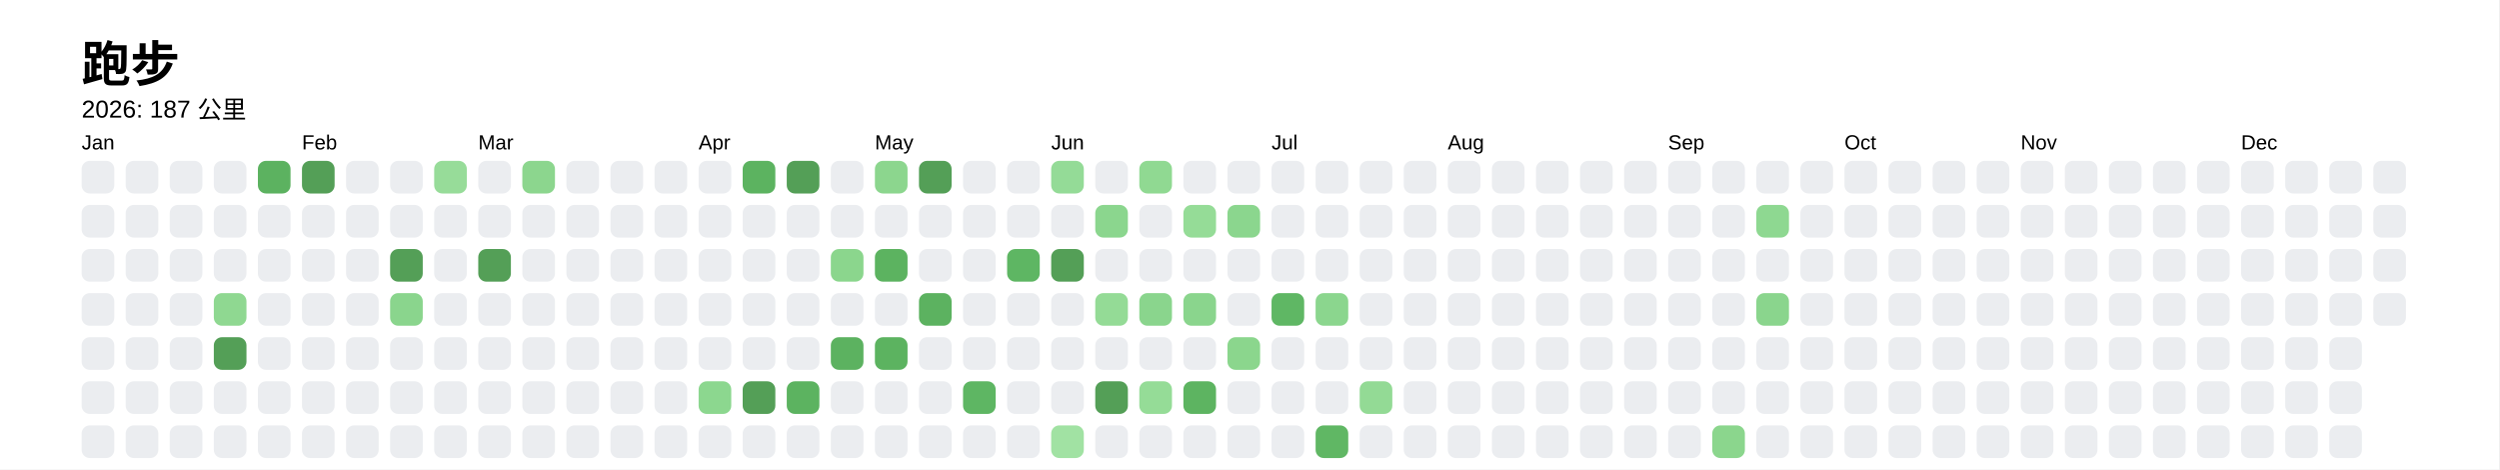
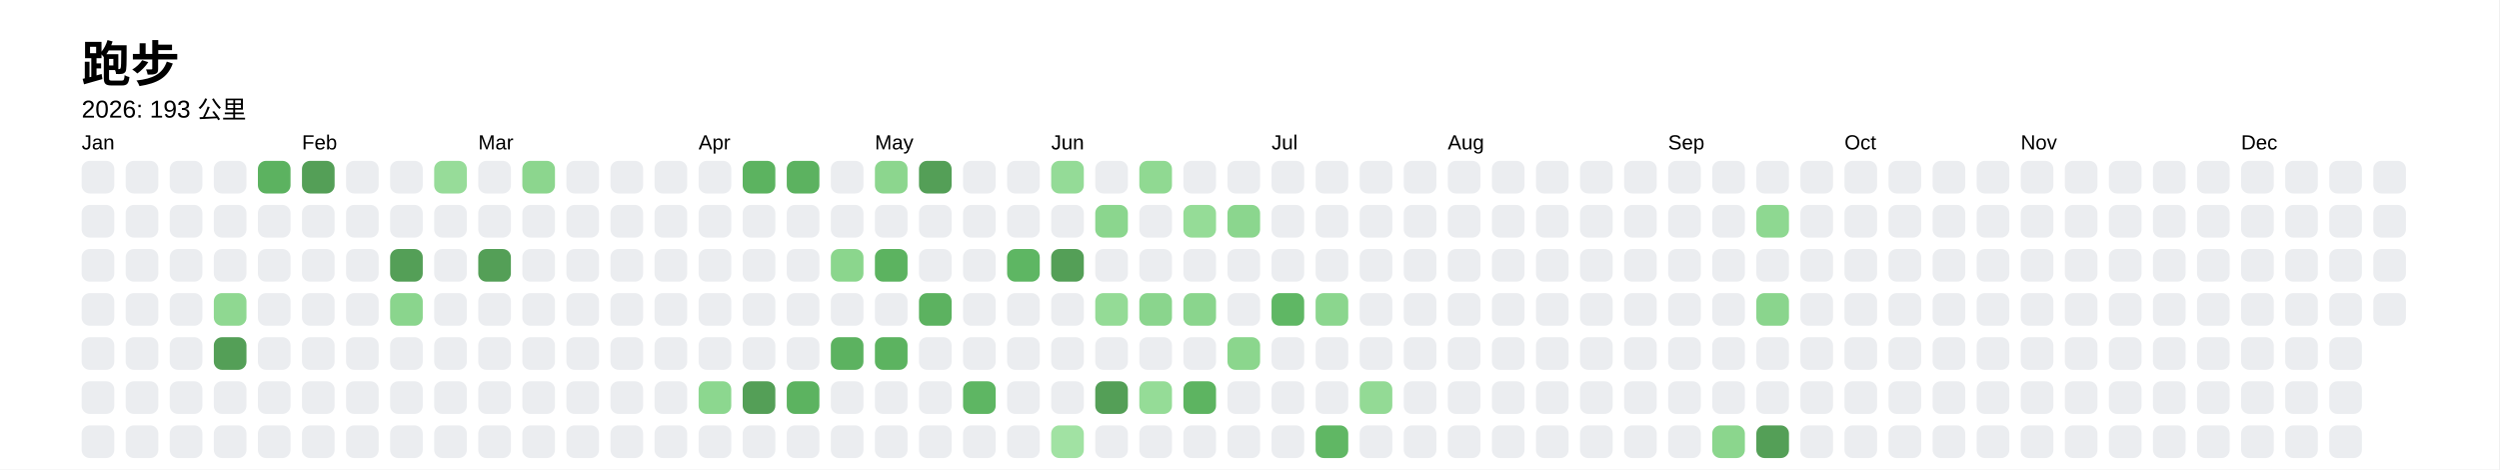
<svg xmlns="http://www.w3.org/2000/svg" baseProfile="full" height="57.5mm" version="1.1" viewBox="0,0,306.2,57.5" width="306.2mm">
  <defs />
  <rect fill="#FFFFFF" height="57.5" width="306.2" x="0" y="0" />
  <text fill="#000000" style="font-size:6px; font-family:Arial; font-weight:bold;" x="10" y="10">跑步</text>
-   <text fill="#000000" style="font-size:3px; font-family:Arial;" x="10" y="14.4">2026: 187 公里</text>
+   <text fill="#000000" style="font-size:3px; font-family:Arial;" x="10" y="14.4">2026: 193 公里</text>
  <text fill="#000000" style="font-size:2.5px; font-family:Arial" x="10" y="18.3">Jan</text>
  <rect fill="#EBEDF0" height="4" rx="1" ry="1" width="4" x="10" y="19.7" />
  <rect fill="#EBEDF0" height="4" rx="1" ry="1" width="4" x="10" y="25.1" />
  <rect fill="#EBEDF0" height="4" rx="1" ry="1" width="4" x="10" y="30.5" />
  <rect fill="#EBEDF0" height="4" rx="1" ry="1" width="4" x="10" y="35.9" />
  <rect fill="#EBEDF0" height="4" rx="1" ry="1" width="4" x="10" y="41.3" />
  <rect fill="#EBEDF0" height="4" rx="1" ry="1" width="4" x="10" y="46.7" />
  <rect fill="#EBEDF0" height="4" rx="1" ry="1" width="4" x="10" y="52.1" />
  <rect fill="#EBEDF0" height="4" rx="1" ry="1" width="4" x="15.4" y="19.7" />
  <rect fill="#EBEDF0" height="4" rx="1" ry="1" width="4" x="15.4" y="25.1" />
  <rect fill="#EBEDF0" height="4" rx="1" ry="1" width="4" x="15.4" y="30.5" />
  <rect fill="#EBEDF0" height="4" rx="1" ry="1" width="4" x="15.4" y="35.9" />
  <rect fill="#EBEDF0" height="4" rx="1" ry="1" width="4" x="15.4" y="41.3" />
  <rect fill="#EBEDF0" height="4" rx="1" ry="1" width="4" x="15.4" y="46.7" />
  <rect fill="#EBEDF0" height="4" rx="1" ry="1" width="4" x="15.4" y="52.1" />
  <rect fill="#EBEDF0" height="4" rx="1" ry="1" width="4" x="20.8" y="19.7" />
  <rect fill="#EBEDF0" height="4" rx="1" ry="1" width="4" x="20.8" y="25.1" />
  <rect fill="#EBEDF0" height="4" rx="1" ry="1" width="4" x="20.8" y="30.5" />
  <rect fill="#EBEDF0" height="4" rx="1" ry="1" width="4" x="20.8" y="35.9" />
  <rect fill="#EBEDF0" height="4" rx="1" ry="1" width="4" x="20.8" y="41.3" />
  <rect fill="#EBEDF0" height="4" rx="1" ry="1" width="4" x="20.8" y="46.7" />
  <rect fill="#EBEDF0" height="4" rx="1" ry="1" width="4" x="20.8" y="52.1" />
  <rect fill="#EBEDF0" height="4" rx="1" ry="1" width="4" x="26.2" y="19.7" />
  <rect fill="#EBEDF0" height="4" rx="1" ry="1" width="4" x="26.2" y="25.1" />
  <rect fill="#EBEDF0" height="4" rx="1" ry="1" width="4" x="26.2" y="30.5" />
  <rect fill="#8fd891" height="4" rx="1" ry="1" width="4" x="26.2" y="35.9" />
  <rect fill="#549F57" height="4" rx="1" ry="1" width="4" x="26.2" y="41.3" />
  <rect fill="#EBEDF0" height="4" rx="1" ry="1" width="4" x="26.2" y="46.7" />
  <rect fill="#EBEDF0" height="4" rx="1" ry="1" width="4" x="26.2" y="52.1" />
  <rect fill="#5cb260" height="4" rx="1" ry="1" width="4" x="31.6" y="19.7" />
  <rect fill="#EBEDF0" height="4" rx="1" ry="1" width="4" x="31.6" y="25.1" />
  <rect fill="#EBEDF0" height="4" rx="1" ry="1" width="4" x="31.6" y="30.5" />
  <rect fill="#EBEDF0" height="4" rx="1" ry="1" width="4" x="31.6" y="35.9" />
  <rect fill="#EBEDF0" height="4" rx="1" ry="1" width="4" x="31.6" y="41.3" />
  <rect fill="#EBEDF0" height="4" rx="1" ry="1" width="4" x="31.6" y="46.7" />
  <rect fill="#EBEDF0" height="4" rx="1" ry="1" width="4" x="31.6" y="52.1" />
  <text fill="#000000" style="font-size:2.5px; font-family:Arial" x="37.0" y="18.3">Feb</text>
  <rect fill="#549F57" height="4" rx="1" ry="1" width="4" x="37.0" y="19.7" />
  <rect fill="#EBEDF0" height="4" rx="1" ry="1" width="4" x="37.0" y="25.1" />
  <rect fill="#EBEDF0" height="4" rx="1" ry="1" width="4" x="37.0" y="30.5" />
  <rect fill="#EBEDF0" height="4" rx="1" ry="1" width="4" x="37.0" y="35.9" />
  <rect fill="#EBEDF0" height="4" rx="1" ry="1" width="4" x="37.0" y="41.3" />
  <rect fill="#EBEDF0" height="4" rx="1" ry="1" width="4" x="37.0" y="46.7" />
  <rect fill="#EBEDF0" height="4" rx="1" ry="1" width="4" x="37.0" y="52.1" />
  <rect fill="#EBEDF0" height="4" rx="1" ry="1" width="4" x="42.4" y="19.7" />
  <rect fill="#EBEDF0" height="4" rx="1" ry="1" width="4" x="42.4" y="25.1" />
  <rect fill="#EBEDF0" height="4" rx="1" ry="1" width="4" x="42.4" y="30.5" />
  <rect fill="#EBEDF0" height="4" rx="1" ry="1" width="4" x="42.4" y="35.9" />
  <rect fill="#EBEDF0" height="4" rx="1" ry="1" width="4" x="42.4" y="41.3" />
  <rect fill="#EBEDF0" height="4" rx="1" ry="1" width="4" x="42.4" y="46.7" />
  <rect fill="#EBEDF0" height="4" rx="1" ry="1" width="4" x="42.4" y="52.1" />
  <rect fill="#EBEDF0" height="4" rx="1" ry="1" width="4" x="47.8" y="19.7" />
  <rect fill="#EBEDF0" height="4" rx="1" ry="1" width="4" x="47.8" y="25.1" />
  <rect fill="#549F57" height="4" rx="1" ry="1" width="4" x="47.8" y="30.5" />
  <rect fill="#8ad58d" height="4" rx="1" ry="1" width="4" x="47.8" y="35.9" />
  <rect fill="#EBEDF0" height="4" rx="1" ry="1" width="4" x="47.8" y="41.3" />
  <rect fill="#EBEDF0" height="4" rx="1" ry="1" width="4" x="47.8" y="46.7" />
  <rect fill="#EBEDF0" height="4" rx="1" ry="1" width="4" x="47.8" y="52.1" />
  <rect fill="#97dc99" height="4" rx="1" ry="1" width="4" x="53.2" y="19.7" />
  <rect fill="#EBEDF0" height="4" rx="1" ry="1" width="4" x="53.2" y="25.1" />
  <rect fill="#EBEDF0" height="4" rx="1" ry="1" width="4" x="53.2" y="30.5" />
  <rect fill="#EBEDF0" height="4" rx="1" ry="1" width="4" x="53.2" y="35.9" />
  <rect fill="#EBEDF0" height="4" rx="1" ry="1" width="4" x="53.2" y="41.3" />
  <rect fill="#EBEDF0" height="4" rx="1" ry="1" width="4" x="53.2" y="46.7" />
  <rect fill="#EBEDF0" height="4" rx="1" ry="1" width="4" x="53.2" y="52.1" />
  <text fill="#000000" style="font-size:2.5px; font-family:Arial" x="58.6" y="18.3">Mar</text>
  <rect fill="#EBEDF0" height="4" rx="1" ry="1" width="4" x="58.6" y="19.7" />
  <rect fill="#EBEDF0" height="4" rx="1" ry="1" width="4" x="58.6" y="25.1" />
  <rect fill="#549F57" height="4" rx="1" ry="1" width="4" x="58.6" y="30.5" />
  <rect fill="#EBEDF0" height="4" rx="1" ry="1" width="4" x="58.6" y="35.9" />
  <rect fill="#EBEDF0" height="4" rx="1" ry="1" width="4" x="58.6" y="41.3" />
  <rect fill="#EBEDF0" height="4" rx="1" ry="1" width="4" x="58.6" y="46.7" />
  <rect fill="#EBEDF0" height="4" rx="1" ry="1" width="4" x="58.6" y="52.1" />
  <rect fill="#8cd68e" height="4" rx="1" ry="1" width="4" x="64" y="19.7" />
  <rect fill="#EBEDF0" height="4" rx="1" ry="1" width="4" x="64" y="25.1" />
  <rect fill="#EBEDF0" height="4" rx="1" ry="1" width="4" x="64" y="30.5" />
  <rect fill="#EBEDF0" height="4" rx="1" ry="1" width="4" x="64" y="35.9" />
  <rect fill="#EBEDF0" height="4" rx="1" ry="1" width="4" x="64" y="41.3" />
  <rect fill="#EBEDF0" height="4" rx="1" ry="1" width="4" x="64" y="46.7" />
  <rect fill="#EBEDF0" height="4" rx="1" ry="1" width="4" x="64" y="52.1" />
  <rect fill="#EBEDF0" height="4" rx="1" ry="1" width="4" x="69.4" y="19.7" />
  <rect fill="#EBEDF0" height="4" rx="1" ry="1" width="4" x="69.4" y="25.1" />
  <rect fill="#EBEDF0" height="4" rx="1" ry="1" width="4" x="69.4" y="30.5" />
  <rect fill="#EBEDF0" height="4" rx="1" ry="1" width="4" x="69.4" y="35.9" />
  <rect fill="#EBEDF0" height="4" rx="1" ry="1" width="4" x="69.4" y="41.3" />
  <rect fill="#EBEDF0" height="4" rx="1" ry="1" width="4" x="69.4" y="46.7" />
  <rect fill="#EBEDF0" height="4" rx="1" ry="1" width="4" x="69.4" y="52.1" />
  <rect fill="#EBEDF0" height="4" rx="1" ry="1" width="4" x="74.8" y="19.7" />
  <rect fill="#EBEDF0" height="4" rx="1" ry="1" width="4" x="74.8" y="25.1" />
  <rect fill="#EBEDF0" height="4" rx="1" ry="1" width="4" x="74.8" y="30.5" />
  <rect fill="#EBEDF0" height="4" rx="1" ry="1" width="4" x="74.8" y="35.9" />
  <rect fill="#EBEDF0" height="4" rx="1" ry="1" width="4" x="74.8" y="41.3" />
  <rect fill="#EBEDF0" height="4" rx="1" ry="1" width="4" x="74.8" y="46.7" />
  <rect fill="#EBEDF0" height="4" rx="1" ry="1" width="4" x="74.8" y="52.1" />
  <rect fill="#EBEDF0" height="4" rx="1" ry="1" width="4" x="80.2" y="19.7" />
  <rect fill="#EBEDF0" height="4" rx="1" ry="1" width="4" x="80.2" y="25.1" />
  <rect fill="#EBEDF0" height="4" rx="1" ry="1" width="4" x="80.2" y="30.5" />
  <rect fill="#EBEDF0" height="4" rx="1" ry="1" width="4" x="80.2" y="35.9" />
  <rect fill="#EBEDF0" height="4" rx="1" ry="1" width="4" x="80.2" y="41.3" />
  <rect fill="#EBEDF0" height="4" rx="1" ry="1" width="4" x="80.2" y="46.7" />
  <rect fill="#EBEDF0" height="4" rx="1" ry="1" width="4" x="80.2" y="52.1" />
  <text fill="#000000" style="font-size:2.5px; font-family:Arial" x="85.6" y="18.3">Apr</text>
  <rect fill="#EBEDF0" height="4" rx="1" ry="1" width="4" x="85.6" y="19.7" />
  <rect fill="#EBEDF0" height="4" rx="1" ry="1" width="4" x="85.6" y="25.1" />
  <rect fill="#EBEDF0" height="4" rx="1" ry="1" width="4" x="85.6" y="30.5" />
  <rect fill="#EBEDF0" height="4" rx="1" ry="1" width="4" x="85.6" y="35.9" />
  <rect fill="#EBEDF0" height="4" rx="1" ry="1" width="4" x="85.6" y="41.3" />
  <rect fill="#8cd78f" height="4" rx="1" ry="1" width="4" x="85.6" y="46.7" />
  <rect fill="#EBEDF0" height="4" rx="1" ry="1" width="4" x="85.6" y="52.1" />
  <rect fill="#5cb360" height="4" rx="1" ry="1" width="4" x="91" y="19.7" />
  <rect fill="#EBEDF0" height="4" rx="1" ry="1" width="4" x="91" y="25.1" />
  <rect fill="#EBEDF0" height="4" rx="1" ry="1" width="4" x="91" y="30.5" />
  <rect fill="#EBEDF0" height="4" rx="1" ry="1" width="4" x="91" y="35.9" />
  <rect fill="#EBEDF0" height="4" rx="1" ry="1" width="4" x="91" y="41.3" />
  <rect fill="#549F57" height="4" rx="1" ry="1" width="4" x="91" y="46.7" />
  <rect fill="#EBEDF0" height="4" rx="1" ry="1" width="4" x="91" y="52.1" />
-   <rect fill="#549F57" height="4" rx="1" ry="1" width="4" x="96.4" y="19.7" />
+   <rect fill="#5cb260" height="4" rx="1" ry="1" width="4" x="96.4" y="19.7" />
  <rect fill="#EBEDF0" height="4" rx="1" ry="1" width="4" x="96.4" y="25.1" />
  <rect fill="#EBEDF0" height="4" rx="1" ry="1" width="4" x="96.4" y="30.5" />
  <rect fill="#EBEDF0" height="4" rx="1" ry="1" width="4" x="96.4" y="35.9" />
  <rect fill="#EBEDF0" height="4" rx="1" ry="1" width="4" x="96.4" y="41.3" />
  <rect fill="#5cb360" height="4" rx="1" ry="1" width="4" x="96.4" y="46.7" />
  <rect fill="#EBEDF0" height="4" rx="1" ry="1" width="4" x="96.4" y="52.1" />
  <rect fill="#EBEDF0" height="4" rx="1" ry="1" width="4" x="101.8" y="19.7" />
  <rect fill="#EBEDF0" height="4" rx="1" ry="1" width="4" x="101.8" y="25.1" />
  <rect fill="#8bd68d" height="4" rx="1" ry="1" width="4" x="101.8" y="30.5" />
  <rect fill="#EBEDF0" height="4" rx="1" ry="1" width="4" x="101.8" y="35.9" />
  <rect fill="#5cb260" height="4" rx="1" ry="1" width="4" x="101.8" y="41.3" />
  <rect fill="#EBEDF0" height="4" rx="1" ry="1" width="4" x="101.8" y="46.7" />
  <rect fill="#EBEDF0" height="4" rx="1" ry="1" width="4" x="101.8" y="52.1" />
  <text fill="#000000" style="font-size:2.5px; font-family:Arial" x="107.2" y="18.3">May</text>
  <rect fill="#8cd68e" height="4" rx="1" ry="1" width="4" x="107.2" y="19.7" />
  <rect fill="#EBEDF0" height="4" rx="1" ry="1" width="4" x="107.2" y="25.1" />
  <rect fill="#5cb360" height="4" rx="1" ry="1" width="4" x="107.2" y="30.5" />
  <rect fill="#EBEDF0" height="4" rx="1" ry="1" width="4" x="107.2" y="35.9" />
  <rect fill="#5cb360" height="4" rx="1" ry="1" width="4" x="107.2" y="41.3" />
  <rect fill="#EBEDF0" height="4" rx="1" ry="1" width="4" x="107.2" y="46.7" />
  <rect fill="#EBEDF0" height="4" rx="1" ry="1" width="4" x="107.2" y="52.1" />
  <rect fill="#549F57" height="4" rx="1" ry="1" width="4" x="112.6" y="19.7" />
  <rect fill="#EBEDF0" height="4" rx="1" ry="1" width="4" x="112.6" y="25.1" />
  <rect fill="#EBEDF0" height="4" rx="1" ry="1" width="4" x="112.6" y="30.5" />
  <rect fill="#5cb260" height="4" rx="1" ry="1" width="4" x="112.6" y="35.9" />
  <rect fill="#EBEDF0" height="4" rx="1" ry="1" width="4" x="112.6" y="41.3" />
  <rect fill="#EBEDF0" height="4" rx="1" ry="1" width="4" x="112.6" y="46.7" />
  <rect fill="#EBEDF0" height="4" rx="1" ry="1" width="4" x="112.6" y="52.1" />
  <rect fill="#EBEDF0" height="4" rx="1" ry="1" width="4" x="118" y="19.7" />
  <rect fill="#EBEDF0" height="4" rx="1" ry="1" width="4" x="118" y="25.1" />
  <rect fill="#EBEDF0" height="4" rx="1" ry="1" width="4" x="118" y="30.5" />
  <rect fill="#EBEDF0" height="4" rx="1" ry="1" width="4" x="118" y="35.9" />
  <rect fill="#EBEDF0" height="4" rx="1" ry="1" width="4" x="118" y="41.3" />
  <rect fill="#5eb663" height="4" rx="1" ry="1" width="4" x="118" y="46.7" />
  <rect fill="#EBEDF0" height="4" rx="1" ry="1" width="4" x="118" y="52.1" />
  <rect fill="#EBEDF0" height="4" rx="1" ry="1" width="4" x="123.4" y="19.7" />
  <rect fill="#EBEDF0" height="4" rx="1" ry="1" width="4" x="123.4" y="25.1" />
  <rect fill="#5eb663" height="4" rx="1" ry="1" width="4" x="123.4" y="30.5" />
  <rect fill="#EBEDF0" height="4" rx="1" ry="1" width="4" x="123.4" y="35.9" />
  <rect fill="#EBEDF0" height="4" rx="1" ry="1" width="4" x="123.4" y="41.3" />
  <rect fill="#EBEDF0" height="4" rx="1" ry="1" width="4" x="123.4" y="46.7" />
  <rect fill="#EBEDF0" height="4" rx="1" ry="1" width="4" x="123.4" y="52.1" />
  <text fill="#000000" style="font-size:2.5px; font-family:Arial" x="128.8" y="18.3">Jun</text>
  <rect fill="#94db97" height="4" rx="1" ry="1" width="4" x="128.8" y="19.7" />
  <rect fill="#EBEDF0" height="4" rx="1" ry="1" width="4" x="128.8" y="25.1" />
  <rect fill="#549F57" height="4" rx="1" ry="1" width="4" x="128.8" y="30.5" />
  <rect fill="#EBEDF0" height="4" rx="1" ry="1" width="4" x="128.8" y="35.9" />
  <rect fill="#EBEDF0" height="4" rx="1" ry="1" width="4" x="128.8" y="41.3" />
  <rect fill="#EBEDF0" height="4" rx="1" ry="1" width="4" x="128.8" y="46.7" />
  <rect fill="#a1e2a3" height="4" rx="1" ry="1" width="4" x="128.8" y="52.1" />
  <rect fill="#EBEDF0" height="4" rx="1" ry="1" width="4" x="134.2" y="19.7" />
  <rect fill="#8bd68e" height="4" rx="1" ry="1" width="4" x="134.2" y="25.1" />
  <rect fill="#EBEDF0" height="4" rx="1" ry="1" width="4" x="134.2" y="30.5" />
  <rect fill="#94db96" height="4" rx="1" ry="1" width="4" x="134.2" y="35.9" />
  <rect fill="#EBEDF0" height="4" rx="1" ry="1" width="4" x="134.2" y="41.3" />
  <rect fill="#549F57" height="4" rx="1" ry="1" width="4" x="134.2" y="46.7" />
  <rect fill="#EBEDF0" height="4" rx="1" ry="1" width="4" x="134.2" y="52.1" />
  <rect fill="#90d992" height="4" rx="1" ry="1" width="4" x="139.6" y="19.7" />
  <rect fill="#EBEDF0" height="4" rx="1" ry="1" width="4" x="139.6" y="25.1" />
  <rect fill="#EBEDF0" height="4" rx="1" ry="1" width="4" x="139.6" y="30.5" />
  <rect fill="#8ad58d" height="4" rx="1" ry="1" width="4" x="139.6" y="35.9" />
  <rect fill="#EBEDF0" height="4" rx="1" ry="1" width="4" x="139.6" y="41.3" />
  <rect fill="#95dc97" height="4" rx="1" ry="1" width="4" x="139.6" y="46.7" />
  <rect fill="#EBEDF0" height="4" rx="1" ry="1" width="4" x="139.6" y="52.1" />
  <rect fill="#EBEDF0" height="4" rx="1" ry="1" width="4" x="145" y="19.7" />
  <rect fill="#95dc97" height="4" rx="1" ry="1" width="4" x="145" y="25.1" />
  <rect fill="#EBEDF0" height="4" rx="1" ry="1" width="4" x="145" y="30.5" />
  <rect fill="#8ad58d" height="4" rx="1" ry="1" width="4" x="145" y="35.9" />
  <rect fill="#EBEDF0" height="4" rx="1" ry="1" width="4" x="145" y="41.3" />
  <rect fill="#5db461" height="4" rx="1" ry="1" width="4" x="145" y="46.7" />
  <rect fill="#EBEDF0" height="4" rx="1" ry="1" width="4" x="145" y="52.1" />
  <rect fill="#EBEDF0" height="4" rx="1" ry="1" width="4" x="150.4" y="19.7" />
  <rect fill="#8bd68e" height="4" rx="1" ry="1" width="4" x="150.4" y="25.1" />
  <rect fill="#EBEDF0" height="4" rx="1" ry="1" width="4" x="150.4" y="30.5" />
  <rect fill="#EBEDF0" height="4" rx="1" ry="1" width="4" x="150.4" y="35.9" />
  <rect fill="#8bd68d" height="4" rx="1" ry="1" width="4" x="150.4" y="41.3" />
  <rect fill="#EBEDF0" height="4" rx="1" ry="1" width="4" x="150.4" y="46.7" />
  <rect fill="#EBEDF0" height="4" rx="1" ry="1" width="4" x="150.4" y="52.1" />
  <text fill="#000000" style="font-size:2.5px; font-family:Arial" x="155.8" y="18.3">Jul</text>
  <rect fill="#EBEDF0" height="4" rx="1" ry="1" width="4" x="155.8" y="19.7" />
  <rect fill="#EBEDF0" height="4" rx="1" ry="1" width="4" x="155.8" y="25.1" />
  <rect fill="#EBEDF0" height="4" rx="1" ry="1" width="4" x="155.8" y="30.5" />
  <rect fill="#5fb764" height="4" rx="1" ry="1" width="4" x="155.8" y="35.9" />
  <rect fill="#EBEDF0" height="4" rx="1" ry="1" width="4" x="155.8" y="41.3" />
  <rect fill="#EBEDF0" height="4" rx="1" ry="1" width="4" x="155.8" y="46.7" />
  <rect fill="#EBEDF0" height="4" rx="1" ry="1" width="4" x="155.8" y="52.1" />
  <rect fill="#EBEDF0" height="4" rx="1" ry="1" width="4" x="161.2" y="19.7" />
  <rect fill="#EBEDF0" height="4" rx="1" ry="1" width="4" x="161.2" y="25.1" />
  <rect fill="#EBEDF0" height="4" rx="1" ry="1" width="4" x="161.2" y="30.5" />
  <rect fill="#8bd68e" height="4" rx="1" ry="1" width="4" x="161.2" y="35.9" />
  <rect fill="#EBEDF0" height="4" rx="1" ry="1" width="4" x="161.2" y="41.3" />
  <rect fill="#EBEDF0" height="4" rx="1" ry="1" width="4" x="161.2" y="46.7" />
  <rect fill="#60b764" height="4" rx="1" ry="1" width="4" x="161.2" y="52.1" />
  <rect fill="#EBEDF0" height="4" rx="1" ry="1" width="4" x="166.6" y="19.7" />
  <rect fill="#EBEDF0" height="4" rx="1" ry="1" width="4" x="166.6" y="25.1" />
  <rect fill="#EBEDF0" height="4" rx="1" ry="1" width="4" x="166.6" y="30.5" />
  <rect fill="#EBEDF0" height="4" rx="1" ry="1" width="4" x="166.6" y="35.9" />
  <rect fill="#EBEDF0" height="4" rx="1" ry="1" width="4" x="166.6" y="41.3" />
  <rect fill="#93da95" height="4" rx="1" ry="1" width="4" x="166.6" y="46.7" />
  <rect fill="#EBEDF0" height="4" rx="1" ry="1" width="4" x="166.6" y="52.1" />
  <rect fill="#EBEDF0" height="4" rx="1" ry="1" width="4" x="172" y="19.7" />
  <rect fill="#EBEDF0" height="4" rx="1" ry="1" width="4" x="172" y="25.1" />
  <rect fill="#EBEDF0" height="4" rx="1" ry="1" width="4" x="172" y="30.5" />
  <rect fill="#EBEDF0" height="4" rx="1" ry="1" width="4" x="172" y="35.9" />
  <rect fill="#EBEDF0" height="4" rx="1" ry="1" width="4" x="172" y="41.3" />
  <rect fill="#EBEDF0" height="4" rx="1" ry="1" width="4" x="172" y="46.7" />
  <rect fill="#EBEDF0" height="4" rx="1" ry="1" width="4" x="172" y="52.1" />
  <text fill="#000000" style="font-size:2.5px; font-family:Arial" x="177.4" y="18.3">Aug</text>
  <rect fill="#EBEDF0" height="4" rx="1" ry="1" width="4" x="177.4" y="19.7" />
  <rect fill="#EBEDF0" height="4" rx="1" ry="1" width="4" x="177.4" y="25.1" />
  <rect fill="#EBEDF0" height="4" rx="1" ry="1" width="4" x="177.4" y="30.5" />
  <rect fill="#EBEDF0" height="4" rx="1" ry="1" width="4" x="177.4" y="35.9" />
  <rect fill="#EBEDF0" height="4" rx="1" ry="1" width="4" x="177.4" y="41.3" />
  <rect fill="#EBEDF0" height="4" rx="1" ry="1" width="4" x="177.4" y="46.7" />
  <rect fill="#EBEDF0" height="4" rx="1" ry="1" width="4" x="177.4" y="52.1" />
  <rect fill="#EBEDF0" height="4" rx="1" ry="1" width="4" x="182.8" y="19.7" />
  <rect fill="#EBEDF0" height="4" rx="1" ry="1" width="4" x="182.8" y="25.1" />
  <rect fill="#EBEDF0" height="4" rx="1" ry="1" width="4" x="182.8" y="30.5" />
  <rect fill="#EBEDF0" height="4" rx="1" ry="1" width="4" x="182.8" y="35.9" />
  <rect fill="#EBEDF0" height="4" rx="1" ry="1" width="4" x="182.8" y="41.3" />
  <rect fill="#EBEDF0" height="4" rx="1" ry="1" width="4" x="182.8" y="46.7" />
  <rect fill="#EBEDF0" height="4" rx="1" ry="1" width="4" x="182.8" y="52.1" />
  <rect fill="#EBEDF0" height="4" rx="1" ry="1" width="4" x="188.2" y="19.7" />
  <rect fill="#EBEDF0" height="4" rx="1" ry="1" width="4" x="188.2" y="25.1" />
  <rect fill="#EBEDF0" height="4" rx="1" ry="1" width="4" x="188.2" y="30.5" />
  <rect fill="#EBEDF0" height="4" rx="1" ry="1" width="4" x="188.2" y="35.9" />
  <rect fill="#EBEDF0" height="4" rx="1" ry="1" width="4" x="188.2" y="41.3" />
  <rect fill="#EBEDF0" height="4" rx="1" ry="1" width="4" x="188.2" y="46.7" />
  <rect fill="#EBEDF0" height="4" rx="1" ry="1" width="4" x="188.2" y="52.1" />
  <rect fill="#EBEDF0" height="4" rx="1" ry="1" width="4" x="193.6" y="19.7" />
  <rect fill="#EBEDF0" height="4" rx="1" ry="1" width="4" x="193.6" y="25.1" />
  <rect fill="#EBEDF0" height="4" rx="1" ry="1" width="4" x="193.6" y="30.5" />
  <rect fill="#EBEDF0" height="4" rx="1" ry="1" width="4" x="193.6" y="35.9" />
  <rect fill="#EBEDF0" height="4" rx="1" ry="1" width="4" x="193.6" y="41.3" />
  <rect fill="#EBEDF0" height="4" rx="1" ry="1" width="4" x="193.6" y="46.7" />
  <rect fill="#EBEDF0" height="4" rx="1" ry="1" width="4" x="193.6" y="52.1" />
  <rect fill="#EBEDF0" height="4" rx="1" ry="1" width="4" x="199" y="19.7" />
  <rect fill="#EBEDF0" height="4" rx="1" ry="1" width="4" x="199" y="25.1" />
  <rect fill="#EBEDF0" height="4" rx="1" ry="1" width="4" x="199" y="30.5" />
  <rect fill="#EBEDF0" height="4" rx="1" ry="1" width="4" x="199" y="35.9" />
  <rect fill="#EBEDF0" height="4" rx="1" ry="1" width="4" x="199" y="41.3" />
  <rect fill="#EBEDF0" height="4" rx="1" ry="1" width="4" x="199" y="46.7" />
  <rect fill="#EBEDF0" height="4" rx="1" ry="1" width="4" x="199" y="52.1" />
  <text fill="#000000" style="font-size:2.5px; font-family:Arial" x="204.4" y="18.3">Sep</text>
  <rect fill="#EBEDF0" height="4" rx="1" ry="1" width="4" x="204.4" y="19.7" />
  <rect fill="#EBEDF0" height="4" rx="1" ry="1" width="4" x="204.4" y="25.1" />
  <rect fill="#EBEDF0" height="4" rx="1" ry="1" width="4" x="204.4" y="30.5" />
  <rect fill="#EBEDF0" height="4" rx="1" ry="1" width="4" x="204.4" y="35.9" />
  <rect fill="#EBEDF0" height="4" rx="1" ry="1" width="4" x="204.4" y="41.3" />
  <rect fill="#EBEDF0" height="4" rx="1" ry="1" width="4" x="204.4" y="46.7" />
  <rect fill="#EBEDF0" height="4" rx="1" ry="1" width="4" x="204.4" y="52.1" />
  <rect fill="#EBEDF0" height="4" rx="1" ry="1" width="4" x="209.8" y="19.7" />
  <rect fill="#EBEDF0" height="4" rx="1" ry="1" width="4" x="209.8" y="25.1" />
  <rect fill="#EBEDF0" height="4" rx="1" ry="1" width="4" x="209.8" y="30.5" />
  <rect fill="#EBEDF0" height="4" rx="1" ry="1" width="4" x="209.8" y="35.9" />
  <rect fill="#EBEDF0" height="4" rx="1" ry="1" width="4" x="209.8" y="41.3" />
  <rect fill="#EBEDF0" height="4" rx="1" ry="1" width="4" x="209.8" y="46.7" />
  <rect fill="#8bd68d" height="4" rx="1" ry="1" width="4" x="209.8" y="52.1" />
  <rect fill="#EBEDF0" height="4" rx="1" ry="1" width="4" x="215.2" y="19.7" />
  <rect fill="#8ed891" height="4" rx="1" ry="1" width="4" x="215.2" y="25.1" />
  <rect fill="#EBEDF0" height="4" rx="1" ry="1" width="4" x="215.2" y="30.5" />
  <rect fill="#8ad58d" height="4" rx="1" ry="1" width="4" x="215.2" y="35.9" />
  <rect fill="#EBEDF0" height="4" rx="1" ry="1" width="4" x="215.2" y="41.3" />
  <rect fill="#EBEDF0" height="4" rx="1" ry="1" width="4" x="215.2" y="46.7" />
-   <rect fill="#EBEDF0" height="4" rx="1" ry="1" width="4" x="215.2" y="52.1" />
+   <rect fill="#549F57" height="4" rx="1" ry="1" width="4" x="215.2" y="52.1" />
  <rect fill="#EBEDF0" height="4" rx="1" ry="1" width="4" x="220.6" y="19.7" />
  <rect fill="#EBEDF0" height="4" rx="1" ry="1" width="4" x="220.6" y="25.1" />
  <rect fill="#EBEDF0" height="4" rx="1" ry="1" width="4" x="220.6" y="30.5" />
  <rect fill="#EBEDF0" height="4" rx="1" ry="1" width="4" x="220.6" y="35.9" />
  <rect fill="#EBEDF0" height="4" rx="1" ry="1" width="4" x="220.6" y="41.3" />
  <rect fill="#EBEDF0" height="4" rx="1" ry="1" width="4" x="220.6" y="46.7" />
  <rect fill="#EBEDF0" height="4" rx="1" ry="1" width="4" x="220.6" y="52.1" />
  <text fill="#000000" style="font-size:2.5px; font-family:Arial" x="226" y="18.3">Oct</text>
  <rect fill="#EBEDF0" height="4" rx="1" ry="1" width="4" x="226" y="19.7" />
  <rect fill="#EBEDF0" height="4" rx="1" ry="1" width="4" x="226" y="25.1" />
  <rect fill="#EBEDF0" height="4" rx="1" ry="1" width="4" x="226" y="30.5" />
  <rect fill="#EBEDF0" height="4" rx="1" ry="1" width="4" x="226" y="35.9" />
  <rect fill="#EBEDF0" height="4" rx="1" ry="1" width="4" x="226" y="41.3" />
  <rect fill="#EBEDF0" height="4" rx="1" ry="1" width="4" x="226" y="46.7" />
  <rect fill="#EBEDF0" height="4" rx="1" ry="1" width="4" x="226" y="52.1" />
  <rect fill="#EBEDF0" height="4" rx="1" ry="1" width="4" x="231.4" y="19.7" />
  <rect fill="#EBEDF0" height="4" rx="1" ry="1" width="4" x="231.4" y="25.1" />
  <rect fill="#EBEDF0" height="4" rx="1" ry="1" width="4" x="231.4" y="30.5" />
  <rect fill="#EBEDF0" height="4" rx="1" ry="1" width="4" x="231.4" y="35.9" />
  <rect fill="#EBEDF0" height="4" rx="1" ry="1" width="4" x="231.4" y="41.3" />
  <rect fill="#EBEDF0" height="4" rx="1" ry="1" width="4" x="231.4" y="46.7" />
  <rect fill="#EBEDF0" height="4" rx="1" ry="1" width="4" x="231.4" y="52.1" />
  <rect fill="#EBEDF0" height="4" rx="1" ry="1" width="4" x="236.8" y="19.7" />
  <rect fill="#EBEDF0" height="4" rx="1" ry="1" width="4" x="236.8" y="25.1" />
  <rect fill="#EBEDF0" height="4" rx="1" ry="1" width="4" x="236.8" y="30.5" />
  <rect fill="#EBEDF0" height="4" rx="1" ry="1" width="4" x="236.8" y="35.9" />
  <rect fill="#EBEDF0" height="4" rx="1" ry="1" width="4" x="236.8" y="41.3" />
  <rect fill="#EBEDF0" height="4" rx="1" ry="1" width="4" x="236.8" y="46.7" />
  <rect fill="#EBEDF0" height="4" rx="1" ry="1" width="4" x="236.8" y="52.1" />
  <rect fill="#EBEDF0" height="4" rx="1" ry="1" width="4" x="242.2" y="19.7" />
  <rect fill="#EBEDF0" height="4" rx="1" ry="1" width="4" x="242.2" y="25.1" />
  <rect fill="#EBEDF0" height="4" rx="1" ry="1" width="4" x="242.2" y="30.5" />
  <rect fill="#EBEDF0" height="4" rx="1" ry="1" width="4" x="242.2" y="35.9" />
  <rect fill="#EBEDF0" height="4" rx="1" ry="1" width="4" x="242.2" y="41.3" />
  <rect fill="#EBEDF0" height="4" rx="1" ry="1" width="4" x="242.2" y="46.7" />
  <rect fill="#EBEDF0" height="4" rx="1" ry="1" width="4" x="242.2" y="52.1" />
  <text fill="#000000" style="font-size:2.5px; font-family:Arial" x="247.6" y="18.3">Nov</text>
  <rect fill="#EBEDF0" height="4" rx="1" ry="1" width="4" x="247.6" y="19.7" />
  <rect fill="#EBEDF0" height="4" rx="1" ry="1" width="4" x="247.6" y="25.1" />
  <rect fill="#EBEDF0" height="4" rx="1" ry="1" width="4" x="247.6" y="30.5" />
  <rect fill="#EBEDF0" height="4" rx="1" ry="1" width="4" x="247.6" y="35.9" />
  <rect fill="#EBEDF0" height="4" rx="1" ry="1" width="4" x="247.6" y="41.3" />
  <rect fill="#EBEDF0" height="4" rx="1" ry="1" width="4" x="247.6" y="46.7" />
  <rect fill="#EBEDF0" height="4" rx="1" ry="1" width="4" x="247.6" y="52.1" />
  <rect fill="#EBEDF0" height="4" rx="1" ry="1" width="4" x="253" y="19.7" />
  <rect fill="#EBEDF0" height="4" rx="1" ry="1" width="4" x="253" y="25.1" />
  <rect fill="#EBEDF0" height="4" rx="1" ry="1" width="4" x="253" y="30.5" />
  <rect fill="#EBEDF0" height="4" rx="1" ry="1" width="4" x="253" y="35.9" />
  <rect fill="#EBEDF0" height="4" rx="1" ry="1" width="4" x="253" y="41.3" />
  <rect fill="#EBEDF0" height="4" rx="1" ry="1" width="4" x="253" y="46.7" />
  <rect fill="#EBEDF0" height="4" rx="1" ry="1" width="4" x="253" y="52.1" />
  <rect fill="#EBEDF0" height="4" rx="1" ry="1" width="4" x="258.4" y="19.7" />
  <rect fill="#EBEDF0" height="4" rx="1" ry="1" width="4" x="258.4" y="25.1" />
  <rect fill="#EBEDF0" height="4" rx="1" ry="1" width="4" x="258.4" y="30.5" />
  <rect fill="#EBEDF0" height="4" rx="1" ry="1" width="4" x="258.4" y="35.9" />
  <rect fill="#EBEDF0" height="4" rx="1" ry="1" width="4" x="258.4" y="41.3" />
  <rect fill="#EBEDF0" height="4" rx="1" ry="1" width="4" x="258.4" y="46.7" />
  <rect fill="#EBEDF0" height="4" rx="1" ry="1" width="4" x="258.4" y="52.1" />
  <rect fill="#EBEDF0" height="4" rx="1" ry="1" width="4" x="263.8" y="19.7" />
  <rect fill="#EBEDF0" height="4" rx="1" ry="1" width="4" x="263.8" y="25.1" />
  <rect fill="#EBEDF0" height="4" rx="1" ry="1" width="4" x="263.8" y="30.5" />
  <rect fill="#EBEDF0" height="4" rx="1" ry="1" width="4" x="263.8" y="35.9" />
  <rect fill="#EBEDF0" height="4" rx="1" ry="1" width="4" x="263.8" y="41.3" />
  <rect fill="#EBEDF0" height="4" rx="1" ry="1" width="4" x="263.8" y="46.7" />
  <rect fill="#EBEDF0" height="4" rx="1" ry="1" width="4" x="263.8" y="52.1" />
  <rect fill="#EBEDF0" height="4" rx="1" ry="1" width="4" x="269.2" y="19.7" />
  <rect fill="#EBEDF0" height="4" rx="1" ry="1" width="4" x="269.2" y="25.1" />
  <rect fill="#EBEDF0" height="4" rx="1" ry="1" width="4" x="269.2" y="30.5" />
  <rect fill="#EBEDF0" height="4" rx="1" ry="1" width="4" x="269.2" y="35.9" />
  <rect fill="#EBEDF0" height="4" rx="1" ry="1" width="4" x="269.2" y="41.3" />
  <rect fill="#EBEDF0" height="4" rx="1" ry="1" width="4" x="269.2" y="46.7" />
  <rect fill="#EBEDF0" height="4" rx="1" ry="1" width="4" x="269.2" y="52.1" />
  <text fill="#000000" style="font-size:2.5px; font-family:Arial" x="274.6" y="18.3">Dec</text>
  <rect fill="#EBEDF0" height="4" rx="1" ry="1" width="4" x="274.6" y="19.7" />
  <rect fill="#EBEDF0" height="4" rx="1" ry="1" width="4" x="274.6" y="25.1" />
  <rect fill="#EBEDF0" height="4" rx="1" ry="1" width="4" x="274.6" y="30.5" />
  <rect fill="#EBEDF0" height="4" rx="1" ry="1" width="4" x="274.6" y="35.9" />
  <rect fill="#EBEDF0" height="4" rx="1" ry="1" width="4" x="274.6" y="41.3" />
  <rect fill="#EBEDF0" height="4" rx="1" ry="1" width="4" x="274.6" y="46.7" />
  <rect fill="#EBEDF0" height="4" rx="1" ry="1" width="4" x="274.6" y="52.1" />
  <rect fill="#EBEDF0" height="4" rx="1" ry="1" width="4" x="280" y="19.7" />
  <rect fill="#EBEDF0" height="4" rx="1" ry="1" width="4" x="280" y="25.1" />
  <rect fill="#EBEDF0" height="4" rx="1" ry="1" width="4" x="280" y="30.5" />
  <rect fill="#EBEDF0" height="4" rx="1" ry="1" width="4" x="280" y="35.9" />
  <rect fill="#EBEDF0" height="4" rx="1" ry="1" width="4" x="280" y="41.3" />
  <rect fill="#EBEDF0" height="4" rx="1" ry="1" width="4" x="280" y="46.7" />
  <rect fill="#EBEDF0" height="4" rx="1" ry="1" width="4" x="280" y="52.1" />
  <rect fill="#EBEDF0" height="4" rx="1" ry="1" width="4" x="285.4" y="19.7" />
  <rect fill="#EBEDF0" height="4" rx="1" ry="1" width="4" x="285.4" y="25.1" />
  <rect fill="#EBEDF0" height="4" rx="1" ry="1" width="4" x="285.4" y="30.5" />
  <rect fill="#EBEDF0" height="4" rx="1" ry="1" width="4" x="285.4" y="35.9" />
  <rect fill="#EBEDF0" height="4" rx="1" ry="1" width="4" x="285.4" y="41.3" />
  <rect fill="#EBEDF0" height="4" rx="1" ry="1" width="4" x="285.4" y="46.7" />
  <rect fill="#EBEDF0" height="4" rx="1" ry="1" width="4" x="285.4" y="52.1" />
  <rect fill="#EBEDF0" height="4" rx="1" ry="1" width="4" x="290.8" y="19.7" />
  <rect fill="#EBEDF0" height="4" rx="1" ry="1" width="4" x="290.8" y="25.1" />
  <rect fill="#EBEDF0" height="4" rx="1" ry="1" width="4" x="290.8" y="30.5" />
  <rect fill="#EBEDF0" height="4" rx="1" ry="1" width="4" x="290.8" y="35.9" />
</svg>
